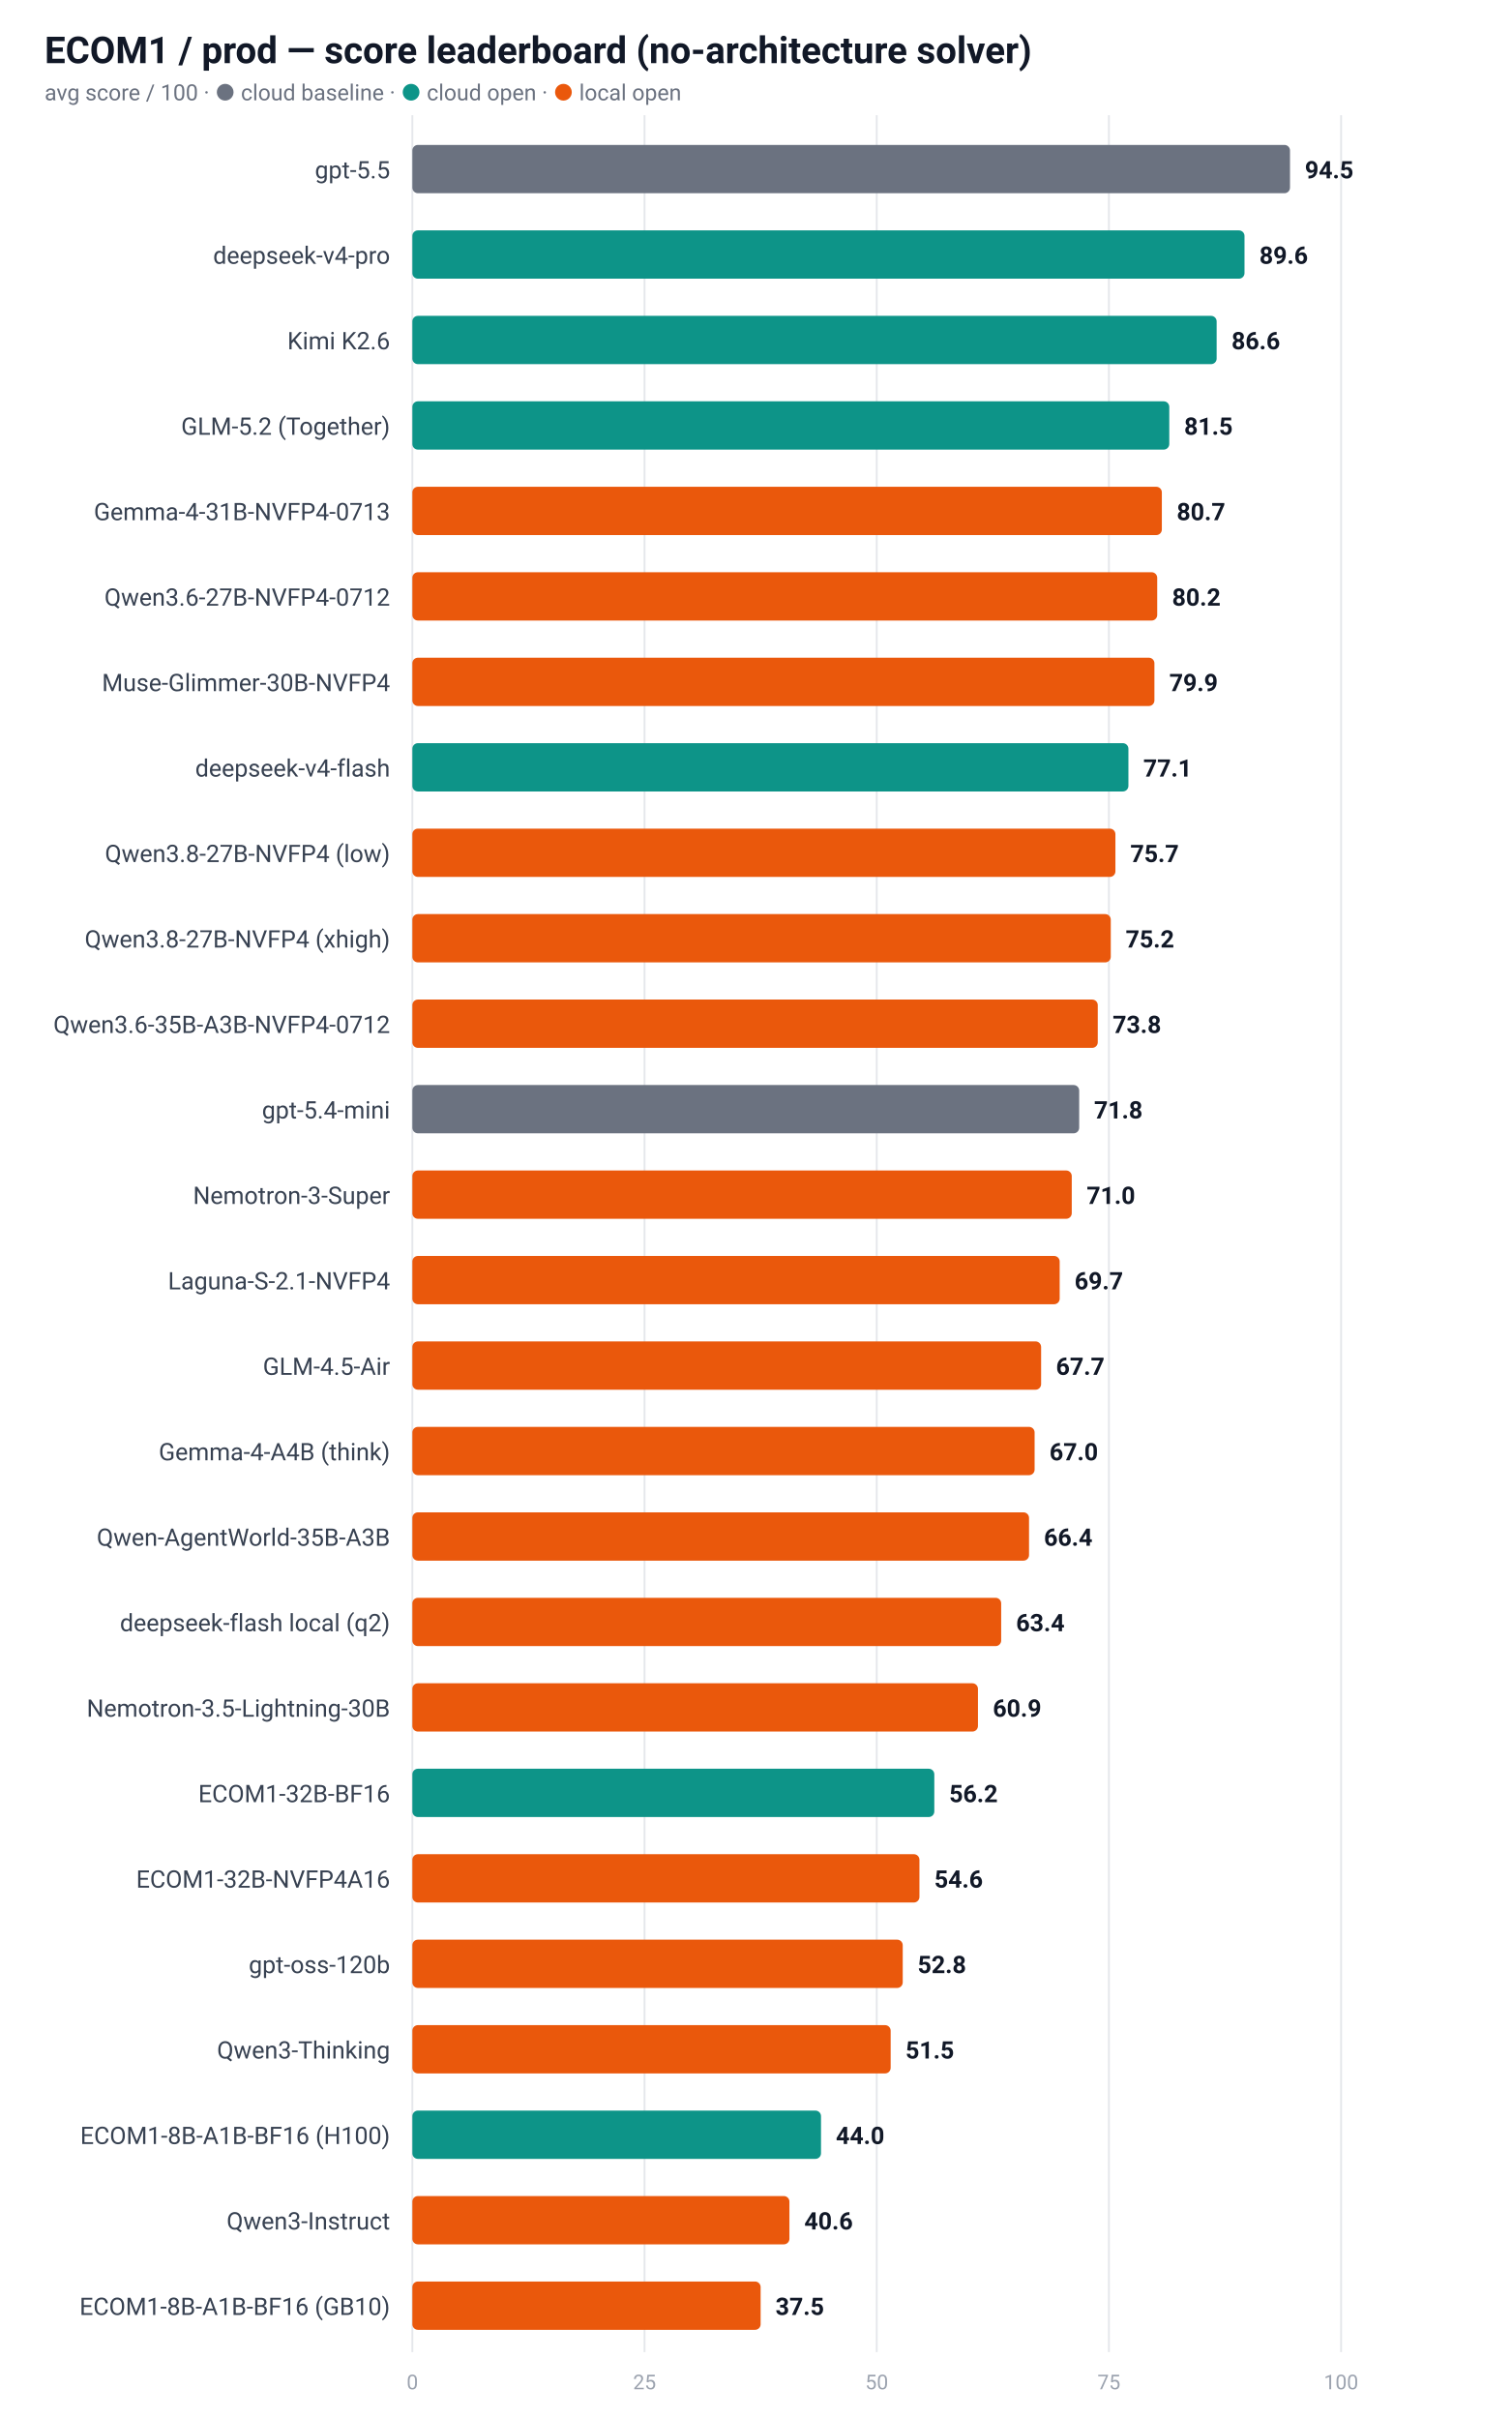
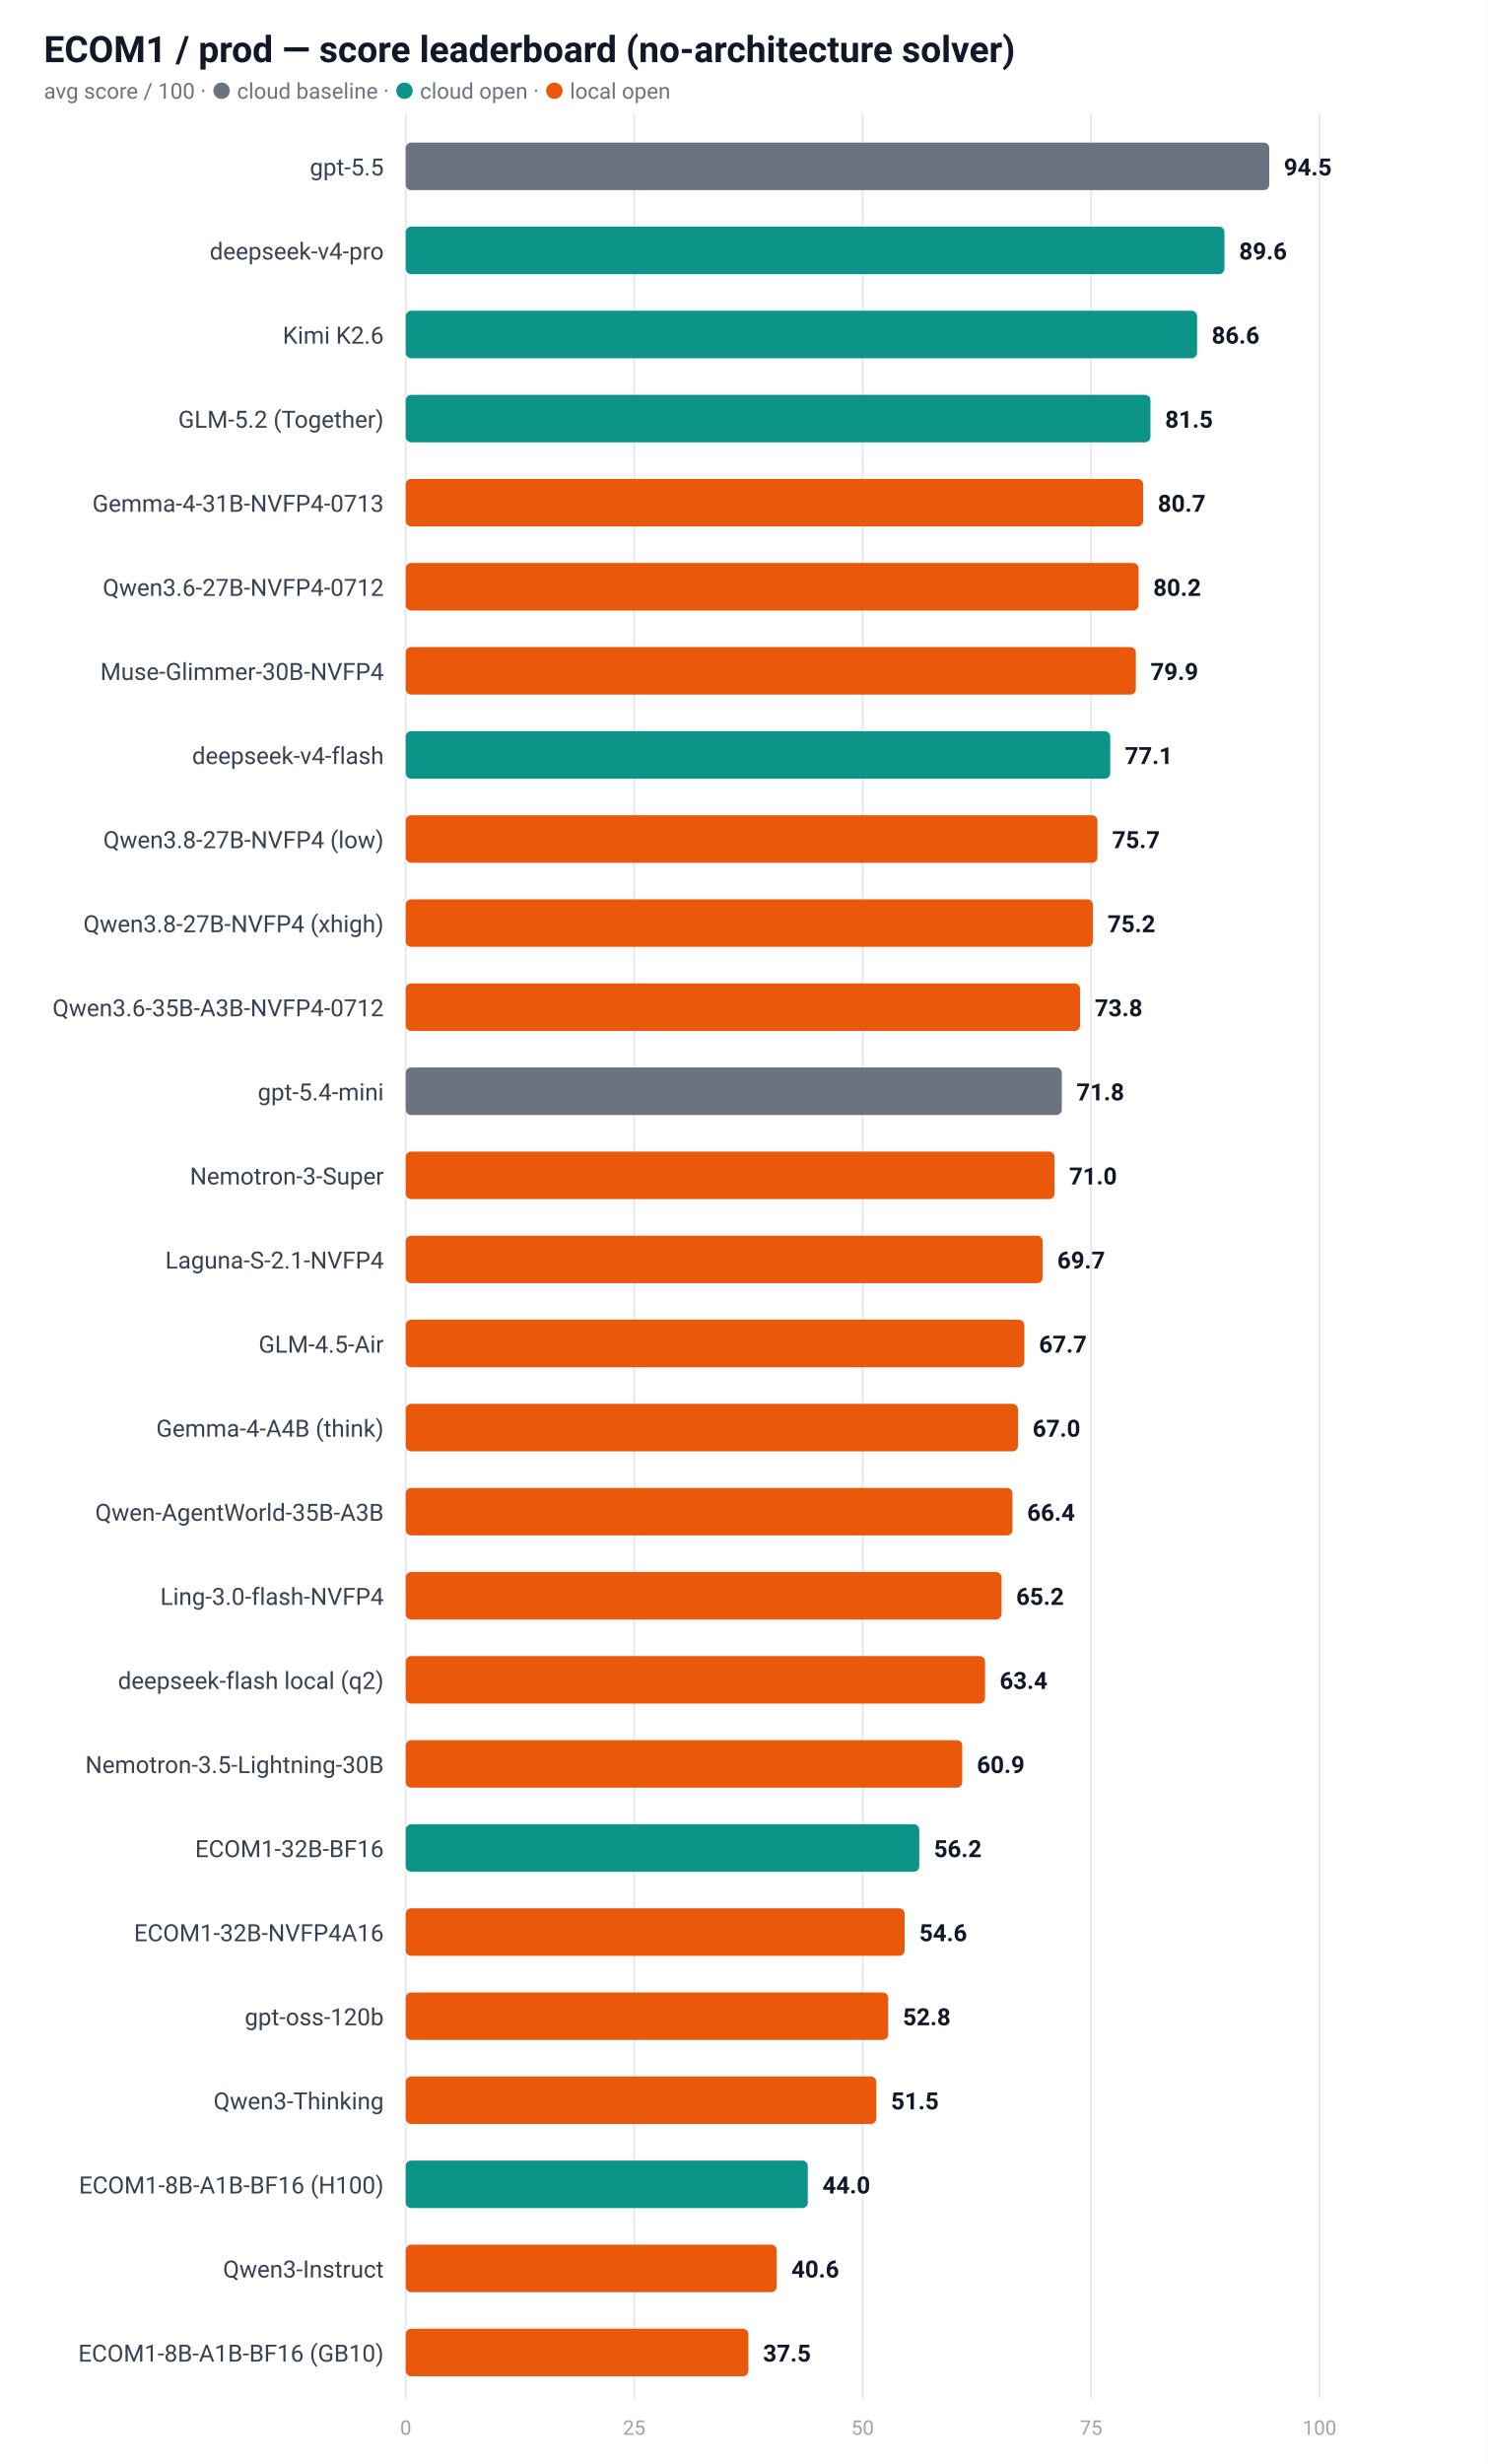
- <svg xmlns="http://www.w3.org/2000/svg" width="814" height="1302" font-family="-apple-system,Segoe UI,Roboto,sans-serif">
-   <rect width="814" height="1302" fill="#ffffff" />
+ <svg xmlns="http://www.w3.org/2000/svg" width="814" height="1348" font-family="-apple-system,Segoe UI,Roboto,sans-serif">
+   <rect width="814" height="1348" fill="#ffffff" />
  <text x="24" y="34" font-size="20" font-weight="700" fill="#111827">ECOM1 / prod — score leaderboard (no-architecture solver)</text>
  <text x="24" y="54" font-size="12" fill="#6b7280">avg score / 100 · <tspan fill="#6b7280">●</tspan> cloud baseline · <tspan fill="#0d9488">●</tspan> cloud open · <tspan fill="#ea580c">●</tspan> local open</text>
-   <line x1="222" y1="62" x2="222" y2="1266" stroke="#e5e7eb" />
-   <text x="222" y="1286" font-size="11" fill="#9ca3af" text-anchor="middle">0</text>
-   <line x1="347" y1="62" x2="347" y2="1266" stroke="#e5e7eb" />
-   <text x="347" y="1286" font-size="11" fill="#9ca3af" text-anchor="middle">25</text>
-   <line x1="472" y1="62" x2="472" y2="1266" stroke="#e5e7eb" />
-   <text x="472" y="1286" font-size="11" fill="#9ca3af" text-anchor="middle">50</text>
-   <line x1="597" y1="62" x2="597" y2="1266" stroke="#e5e7eb" />
-   <text x="597" y="1286" font-size="11" fill="#9ca3af" text-anchor="middle">75</text>
-   <line x1="722" y1="62" x2="722" y2="1266" stroke="#e5e7eb" />
-   <text x="722" y="1286" font-size="11" fill="#9ca3af" text-anchor="middle">100</text>
+   <line x1="222" y1="62" x2="222" y2="1312" stroke="#e5e7eb" />
+   <text x="222" y="1332" font-size="11" fill="#9ca3af" text-anchor="middle">0</text>
+   <line x1="347" y1="62" x2="347" y2="1312" stroke="#e5e7eb" />
+   <text x="347" y="1332" font-size="11" fill="#9ca3af" text-anchor="middle">25</text>
+   <line x1="472" y1="62" x2="472" y2="1312" stroke="#e5e7eb" />
+   <text x="472" y="1332" font-size="11" fill="#9ca3af" text-anchor="middle">50</text>
+   <line x1="597" y1="62" x2="597" y2="1312" stroke="#e5e7eb" />
+   <text x="597" y="1332" font-size="11" fill="#9ca3af" text-anchor="middle">75</text>
+   <line x1="722" y1="62" x2="722" y2="1312" stroke="#e5e7eb" />
+   <text x="722" y="1332" font-size="11" fill="#9ca3af" text-anchor="middle">100</text>
  <text x="210" y="96" font-size="13" fill="#374151" text-anchor="end">gpt-5.5</text>
  <rect x="222" y="78" width="472.5" height="26" rx="3" fill="#6b7280" />
  <text x="702.5" y="96" font-size="13" font-weight="700" fill="#111827">94.5</text>
  <text x="210" y="142" font-size="13" fill="#374151" text-anchor="end">deepseek-v4-pro</text>
  <rect x="222" y="124" width="448" height="26" rx="3" fill="#0d9488" />
  <text x="678" y="142" font-size="13" font-weight="700" fill="#111827">89.6</text>
  <text x="210" y="188" font-size="13" fill="#374151" text-anchor="end">Kimi K2.6</text>
  <rect x="222" y="170" width="433" height="26" rx="3" fill="#0d9488" />
  <text x="663" y="188" font-size="13" font-weight="700" fill="#111827">86.6</text>
  <text x="210" y="234" font-size="13" fill="#374151" text-anchor="end">GLM-5.2 (Together)</text>
  <rect x="222" y="216" width="407.5" height="26" rx="3" fill="#0d9488" />
  <text x="637.5" y="234" font-size="13" font-weight="700" fill="#111827">81.5</text>
  <text x="210" y="280" font-size="13" fill="#374151" text-anchor="end">Gemma-4-31B-NVFP4-0713</text>
  <rect x="222" y="262" width="403.5" height="26" rx="3" fill="#ea580c" />
  <text x="633.5" y="280" font-size="13" font-weight="700" fill="#111827">80.7</text>
  <text x="210" y="326" font-size="13" fill="#374151" text-anchor="end">Qwen3.6-27B-NVFP4-0712</text>
  <rect x="222" y="308" width="401" height="26" rx="3" fill="#ea580c" />
  <text x="631" y="326" font-size="13" font-weight="700" fill="#111827">80.2</text>
  <text x="210" y="372" font-size="13" fill="#374151" text-anchor="end">Muse-Glimmer-30B-NVFP4</text>
  <rect x="222" y="354" width="399.5" height="26" rx="3" fill="#ea580c" />
  <text x="629.5" y="372" font-size="13" font-weight="700" fill="#111827">79.9</text>
  <text x="210" y="418" font-size="13" fill="#374151" text-anchor="end">deepseek-v4-flash</text>
  <rect x="222" y="400" width="385.5" height="26" rx="3" fill="#0d9488" />
  <text x="615.5" y="418" font-size="13" font-weight="700" fill="#111827">77.1</text>
  <text x="210" y="464" font-size="13" fill="#374151" text-anchor="end">Qwen3.8-27B-NVFP4 (low)</text>
  <rect x="222" y="446" width="378.5" height="26" rx="3" fill="#ea580c" />
  <text x="608.5" y="464" font-size="13" font-weight="700" fill="#111827">75.7</text>
  <text x="210" y="510" font-size="13" fill="#374151" text-anchor="end">Qwen3.8-27B-NVFP4 (xhigh)</text>
  <rect x="222" y="492" width="376" height="26" rx="3" fill="#ea580c" />
  <text x="606" y="510" font-size="13" font-weight="700" fill="#111827">75.2</text>
  <text x="210" y="556" font-size="13" fill="#374151" text-anchor="end">Qwen3.6-35B-A3B-NVFP4-0712</text>
  <rect x="222" y="538" width="369" height="26" rx="3" fill="#ea580c" />
  <text x="599" y="556" font-size="13" font-weight="700" fill="#111827">73.8</text>
  <text x="210" y="602" font-size="13" fill="#374151" text-anchor="end">gpt-5.4-mini</text>
  <rect x="222" y="584" width="359" height="26" rx="3" fill="#6b7280" />
  <text x="589" y="602" font-size="13" font-weight="700" fill="#111827">71.8</text>
  <text x="210" y="648" font-size="13" fill="#374151" text-anchor="end">Nemotron-3-Super</text>
  <rect x="222" y="630" width="355" height="26" rx="3" fill="#ea580c" />
  <text x="585" y="648" font-size="13" font-weight="700" fill="#111827">71.0</text>
  <text x="210" y="694" font-size="13" fill="#374151" text-anchor="end">Laguna-S-2.1-NVFP4</text>
  <rect x="222" y="676" width="348.5" height="26" rx="3" fill="#ea580c" />
  <text x="578.5" y="694" font-size="13" font-weight="700" fill="#111827">69.7</text>
  <text x="210" y="740" font-size="13" fill="#374151" text-anchor="end">GLM-4.5-Air</text>
  <rect x="222" y="722" width="338.5" height="26" rx="3" fill="#ea580c" />
  <text x="568.5" y="740" font-size="13" font-weight="700" fill="#111827">67.7</text>
  <text x="210" y="786" font-size="13" fill="#374151" text-anchor="end">Gemma-4-A4B (think)</text>
  <rect x="222" y="768" width="335" height="26" rx="3" fill="#ea580c" />
  <text x="565" y="786" font-size="13" font-weight="700" fill="#111827">67.0</text>
  <text x="210" y="832" font-size="13" fill="#374151" text-anchor="end">Qwen-AgentWorld-35B-A3B</text>
  <rect x="222" y="814" width="332" height="26" rx="3" fill="#ea580c" />
  <text x="562" y="832" font-size="13" font-weight="700" fill="#111827">66.4</text>
-   <text x="210" y="878" font-size="13" fill="#374151" text-anchor="end">deepseek-flash local (q2)</text>
-   <rect x="222" y="860" width="317" height="26" rx="3" fill="#ea580c" />
-   <text x="547" y="878" font-size="13" font-weight="700" fill="#111827">63.4</text>
-   <text x="210" y="924" font-size="13" fill="#374151" text-anchor="end">Nemotron-3.5-Lightning-30B</text>
-   <rect x="222" y="906" width="304.5" height="26" rx="3" fill="#ea580c" />
-   <text x="534.5" y="924" font-size="13" font-weight="700" fill="#111827">60.9</text>
-   <text x="210" y="970" font-size="13" fill="#374151" text-anchor="end">ECOM1-32B-BF16</text>
-   <rect x="222" y="952" width="281" height="26" rx="3" fill="#0d9488" />
-   <text x="511" y="970" font-size="13" font-weight="700" fill="#111827">56.2</text>
-   <text x="210" y="1016" font-size="13" fill="#374151" text-anchor="end">ECOM1-32B-NVFP4A16</text>
-   <rect x="222" y="998" width="273" height="26" rx="3" fill="#ea580c" />
-   <text x="503" y="1016" font-size="13" font-weight="700" fill="#111827">54.6</text>
-   <text x="210" y="1062" font-size="13" fill="#374151" text-anchor="end">gpt-oss-120b</text>
-   <rect x="222" y="1044" width="264" height="26" rx="3" fill="#ea580c" />
-   <text x="494" y="1062" font-size="13" font-weight="700" fill="#111827">52.8</text>
-   <text x="210" y="1108" font-size="13" fill="#374151" text-anchor="end">Qwen3-Thinking</text>
-   <rect x="222" y="1090" width="257.5" height="26" rx="3" fill="#ea580c" />
-   <text x="487.5" y="1108" font-size="13" font-weight="700" fill="#111827">51.5</text>
-   <text x="210" y="1154" font-size="13" fill="#374151" text-anchor="end">ECOM1-8B-A1B-BF16 (H100)</text>
-   <rect x="222" y="1136" width="220" height="26" rx="3" fill="#0d9488" />
-   <text x="450" y="1154" font-size="13" font-weight="700" fill="#111827">44.0</text>
-   <text x="210" y="1200" font-size="13" fill="#374151" text-anchor="end">Qwen3-Instruct</text>
-   <rect x="222" y="1182" width="203" height="26" rx="3" fill="#ea580c" />
-   <text x="433" y="1200" font-size="13" font-weight="700" fill="#111827">40.6</text>
-   <text x="210" y="1246" font-size="13" fill="#374151" text-anchor="end">ECOM1-8B-A1B-BF16 (GB10)</text>
-   <rect x="222" y="1228" width="187.5" height="26" rx="3" fill="#ea580c" />
-   <text x="417.5" y="1246" font-size="13" font-weight="700" fill="#111827">37.5</text>
+   <text x="210" y="878" font-size="13" fill="#374151" text-anchor="end">Ling-3.0-flash-NVFP4</text>
+   <rect x="222" y="860" width="326" height="26" rx="3" fill="#ea580c" />
+   <text x="556" y="878" font-size="13" font-weight="700" fill="#111827">65.2</text>
+   <text x="210" y="924" font-size="13" fill="#374151" text-anchor="end">deepseek-flash local (q2)</text>
+   <rect x="222" y="906" width="317" height="26" rx="3" fill="#ea580c" />
+   <text x="547" y="924" font-size="13" font-weight="700" fill="#111827">63.4</text>
+   <text x="210" y="970" font-size="13" fill="#374151" text-anchor="end">Nemotron-3.5-Lightning-30B</text>
+   <rect x="222" y="952" width="304.5" height="26" rx="3" fill="#ea580c" />
+   <text x="534.5" y="970" font-size="13" font-weight="700" fill="#111827">60.9</text>
+   <text x="210" y="1016" font-size="13" fill="#374151" text-anchor="end">ECOM1-32B-BF16</text>
+   <rect x="222" y="998" width="281" height="26" rx="3" fill="#0d9488" />
+   <text x="511" y="1016" font-size="13" font-weight="700" fill="#111827">56.2</text>
+   <text x="210" y="1062" font-size="13" fill="#374151" text-anchor="end">ECOM1-32B-NVFP4A16</text>
+   <rect x="222" y="1044" width="273" height="26" rx="3" fill="#ea580c" />
+   <text x="503" y="1062" font-size="13" font-weight="700" fill="#111827">54.6</text>
+   <text x="210" y="1108" font-size="13" fill="#374151" text-anchor="end">gpt-oss-120b</text>
+   <rect x="222" y="1090" width="264" height="26" rx="3" fill="#ea580c" />
+   <text x="494" y="1108" font-size="13" font-weight="700" fill="#111827">52.8</text>
+   <text x="210" y="1154" font-size="13" fill="#374151" text-anchor="end">Qwen3-Thinking</text>
+   <rect x="222" y="1136" width="257.5" height="26" rx="3" fill="#ea580c" />
+   <text x="487.5" y="1154" font-size="13" font-weight="700" fill="#111827">51.5</text>
+   <text x="210" y="1200" font-size="13" fill="#374151" text-anchor="end">ECOM1-8B-A1B-BF16 (H100)</text>
+   <rect x="222" y="1182" width="220" height="26" rx="3" fill="#0d9488" />
+   <text x="450" y="1200" font-size="13" font-weight="700" fill="#111827">44.0</text>
+   <text x="210" y="1246" font-size="13" fill="#374151" text-anchor="end">Qwen3-Instruct</text>
+   <rect x="222" y="1228" width="203" height="26" rx="3" fill="#ea580c" />
+   <text x="433" y="1246" font-size="13" font-weight="700" fill="#111827">40.6</text>
+   <text x="210" y="1292" font-size="13" fill="#374151" text-anchor="end">ECOM1-8B-A1B-BF16 (GB10)</text>
+   <rect x="222" y="1274" width="187.5" height="26" rx="3" fill="#ea580c" />
+   <text x="417.5" y="1292" font-size="13" font-weight="700" fill="#111827">37.5</text>
</svg>
